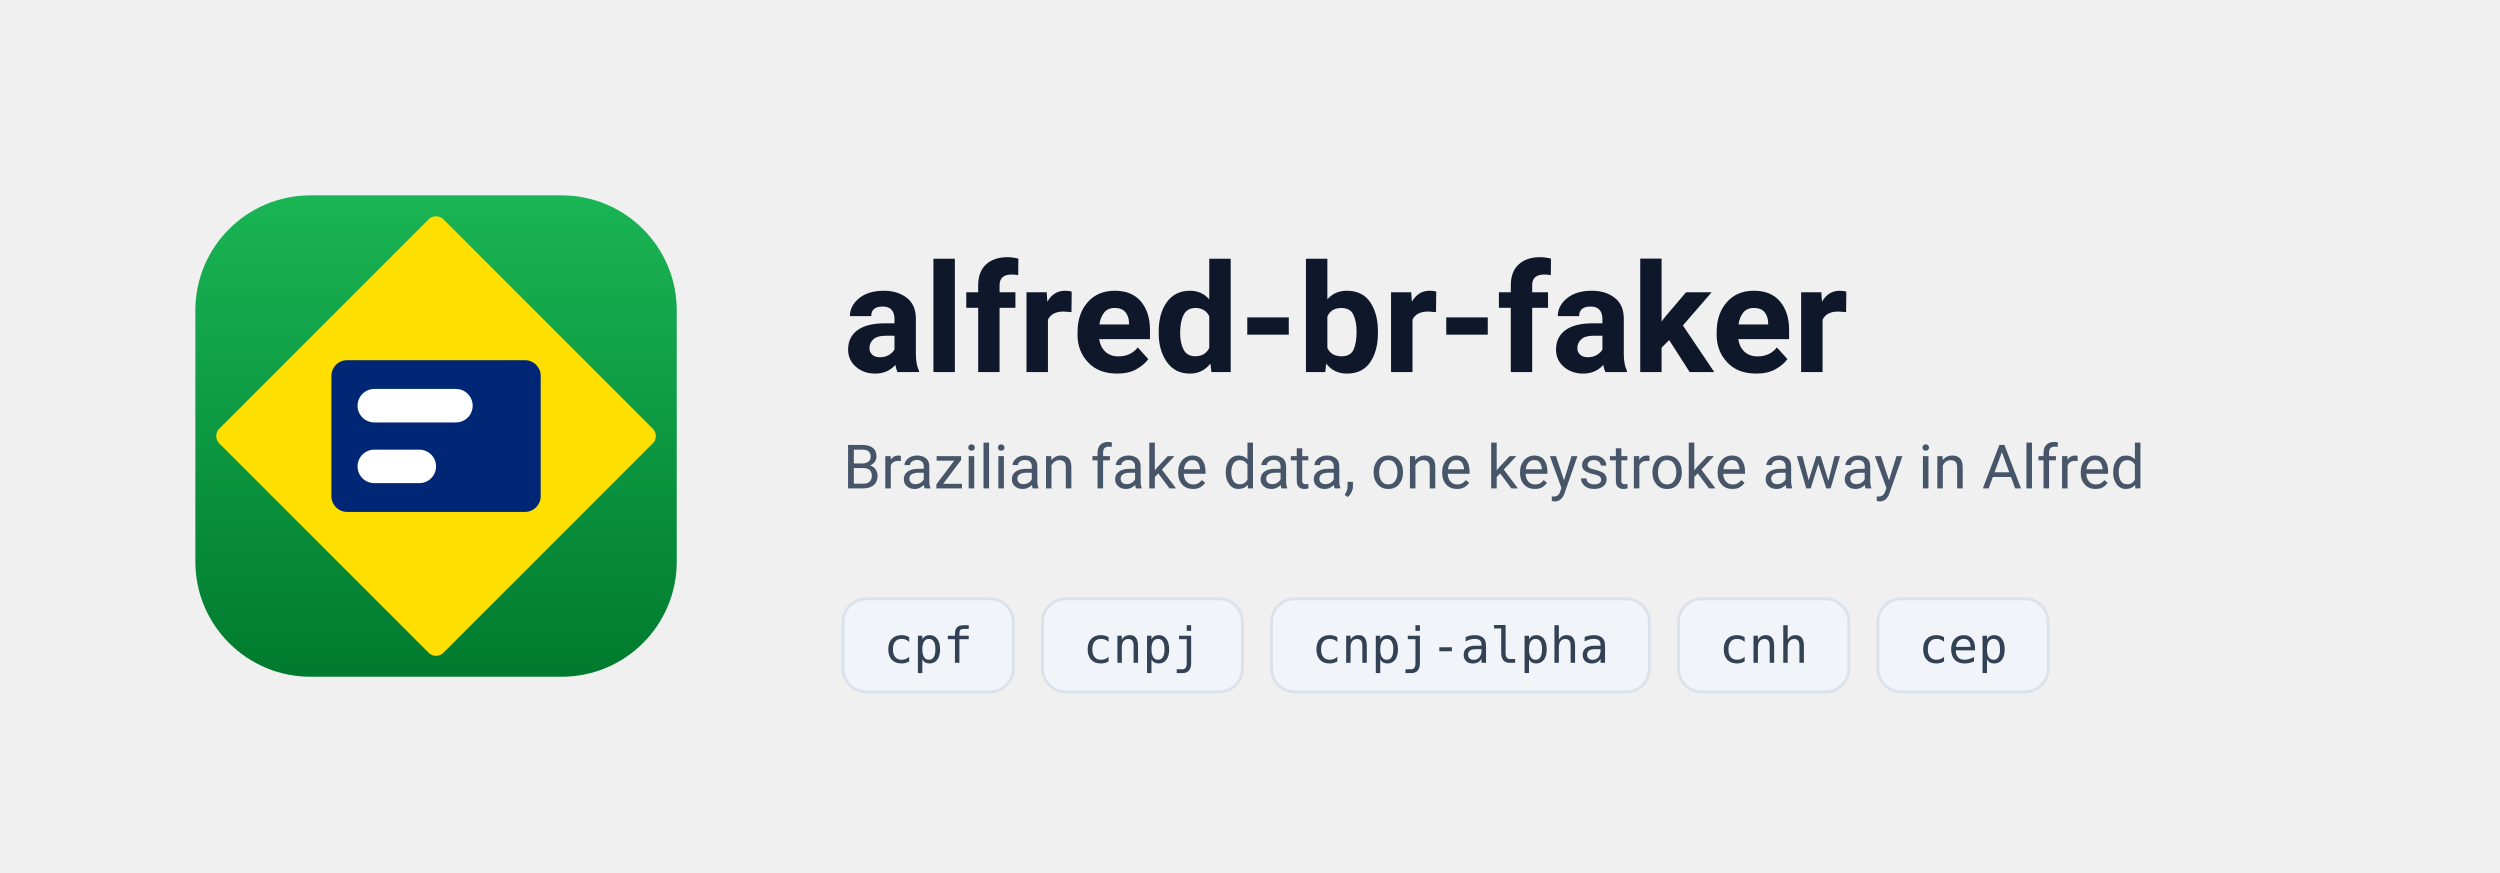
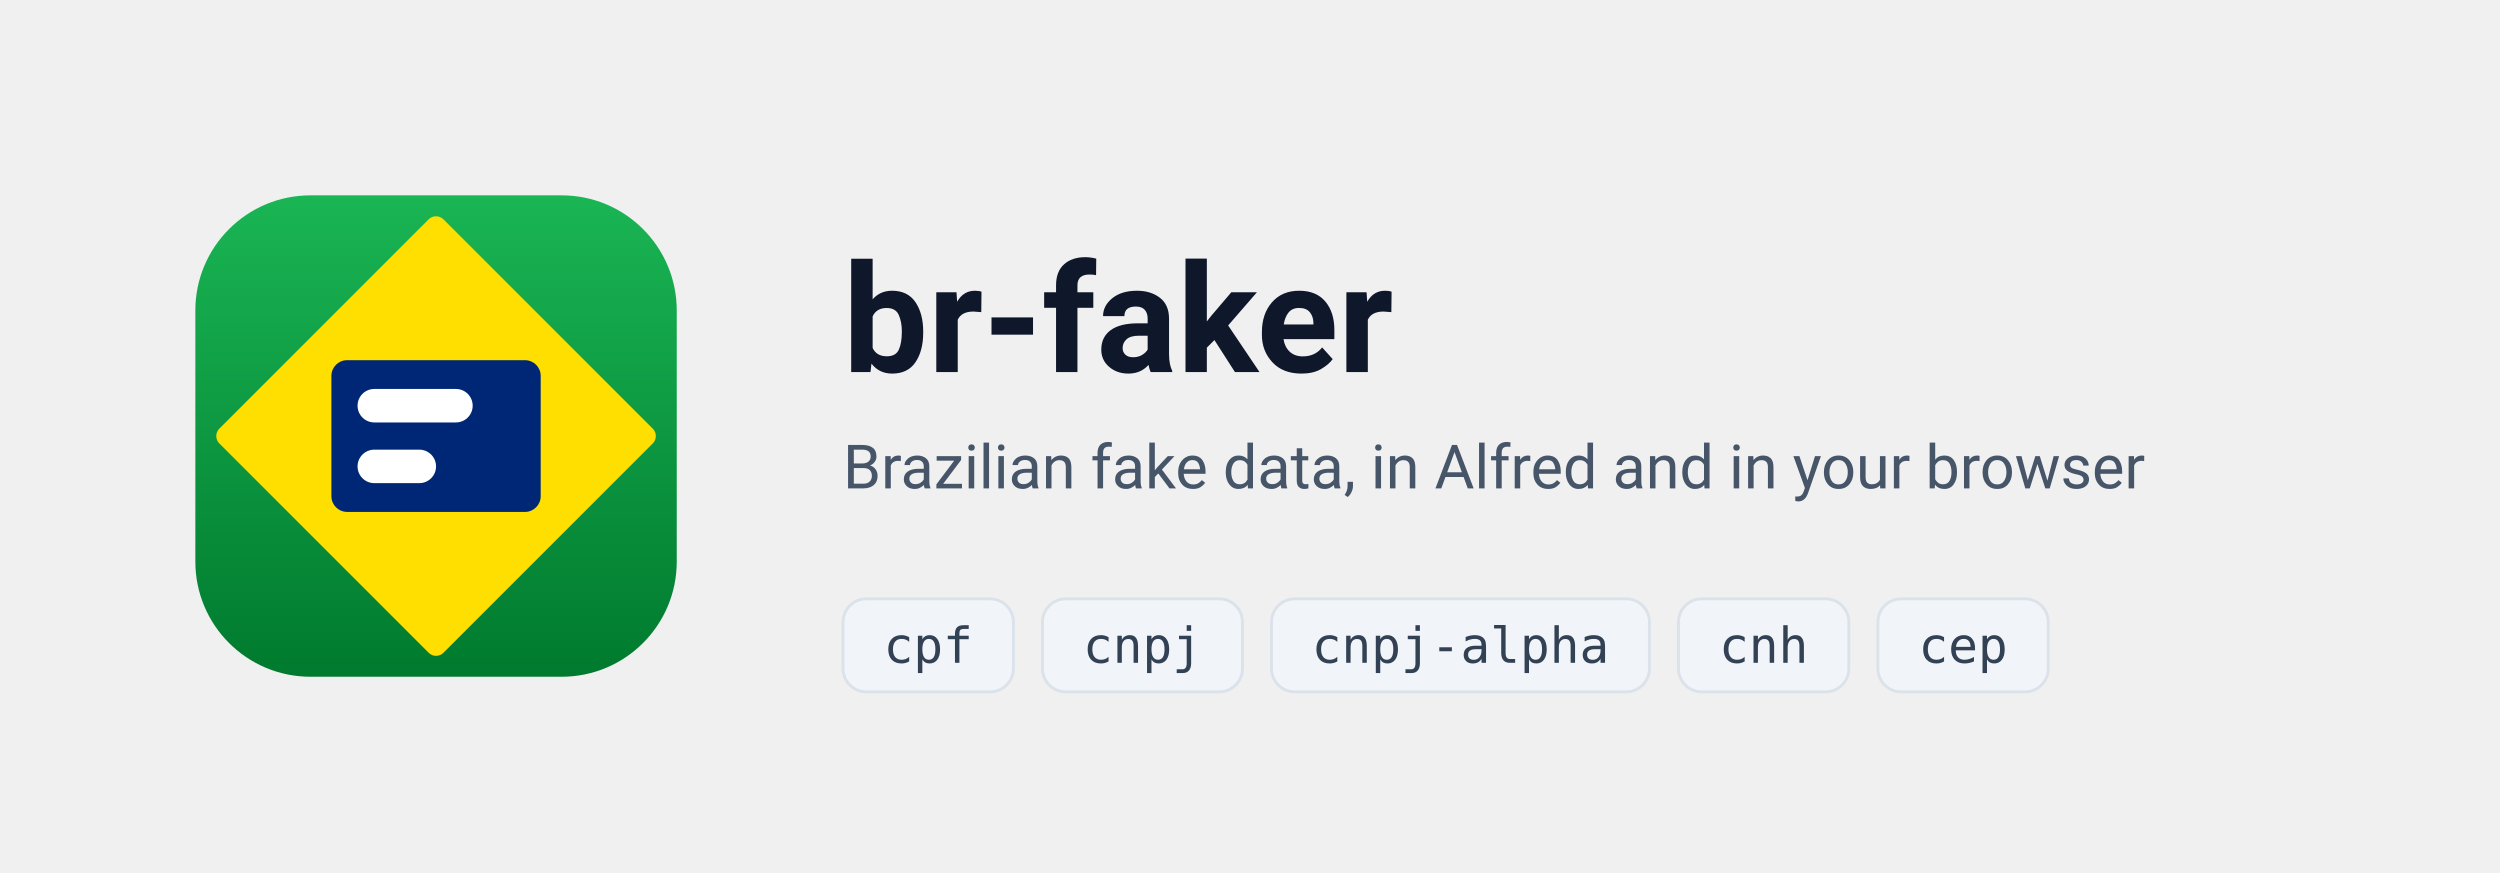
- <svg xmlns="http://www.w3.org/2000/svg" viewBox="0 0 860 300" width="860" height="300" role="img" aria-label="alfred-br-faker — Brazilian fake data, one keystroke away in Alfred">
+ <svg xmlns="http://www.w3.org/2000/svg" viewBox="0 0 860 300" width="860" height="300" role="img" aria-label="br-faker — Brazilian fake data, in Alfred and in your browser">
  <defs>
    <linearGradient id="plate" x1="0" y1="0" x2="0" y2="1">
      <stop offset="0" stop-color="#1ab554" />
      <stop offset="1" stop-color="#007a2e" />
    </linearGradient>
  </defs>
  <g>
    <rect x="67.2" y="67.2" width="165.6" height="165.6" rx="39.6" fill="url(#plate)" />
    <polygon points="150,78 222,150 150,222 78,150" fill="#ffdf00" stroke="#ffdf00" stroke-width="7.2" stroke-linejoin="round" />
    <rect x="114" y="123.9" width="72" height="52.2" rx="5.4" fill="#002776" />
    <rect x="123" y="133.8" width="39.6" height="11.52" rx="5.76" fill="#ffffff" />
    <rect x="123" y="154.68" width="27" height="11.52" rx="5.76" fill="#ffffff" />
  </g>
-   <text x="290" y="128" font-family="system-ui, -apple-system, &quot;Segoe UI&quot;, Roboto, Helvetica, Arial, sans-serif" font-size="52" font-weight="700" fill="#0f172a">alfred-br-faker</text>
-   <text x="290" y="168" font-family="system-ui, -apple-system, &quot;Segoe UI&quot;, Roboto, Helvetica, Arial, sans-serif" font-size="21" fill="#475569">Brazilian fake data, one keystroke away in Alfred</text>
+   <text x="290" y="128" font-family="system-ui, -apple-system, &quot;Segoe UI&quot;, Roboto, Helvetica, Arial, sans-serif" font-size="52" font-weight="700" fill="#0f172a">br-faker</text>
+   <text x="290" y="168" font-family="system-ui, -apple-system, &quot;Segoe UI&quot;, Roboto, Helvetica, Arial, sans-serif" font-size="21" fill="#475569">Brazilian fake data, in Alfred and in your browser</text>
  <g>
    <g>
      <rect x="290" y="206" width="58.6" height="32" rx="8" fill="#f1f5f9" stroke="#dbe2ea" />
      <text x="319.3" y="228" font-family="ui-monospace, SFMono-Regular, Menlo, Consolas, monospace" font-size="17" fill="#334155" text-anchor="middle">cpf</text>
    </g>
    <g>
      <rect x="358.6" y="206" width="68.8" height="32" rx="8" fill="#f1f5f9" stroke="#dbe2ea" />
      <text x="393" y="228" font-family="ui-monospace, SFMono-Regular, Menlo, Consolas, monospace" font-size="17" fill="#334155" text-anchor="middle">cnpj</text>
    </g>
    <g>
      <rect x="437.4" y="206" width="130" height="32" rx="8" fill="#f1f5f9" stroke="#dbe2ea" />
      <text x="502.4" y="228" font-family="ui-monospace, SFMono-Regular, Menlo, Consolas, monospace" font-size="17" fill="#334155" text-anchor="middle">cnpj-alpha</text>
    </g>
    <g>
      <rect x="577.4" y="206" width="58.6" height="32" rx="8" fill="#f1f5f9" stroke="#dbe2ea" />
      <text x="606.7" y="228" font-family="ui-monospace, SFMono-Regular, Menlo, Consolas, monospace" font-size="17" fill="#334155" text-anchor="middle">cnh</text>
    </g>
    <g>
      <rect x="646" y="206" width="58.6" height="32" rx="8" fill="#f1f5f9" stroke="#dbe2ea" />
      <text x="675.3" y="228" font-family="ui-monospace, SFMono-Regular, Menlo, Consolas, monospace" font-size="17" fill="#334155" text-anchor="middle">cep</text>
    </g>
  </g>
</svg>
